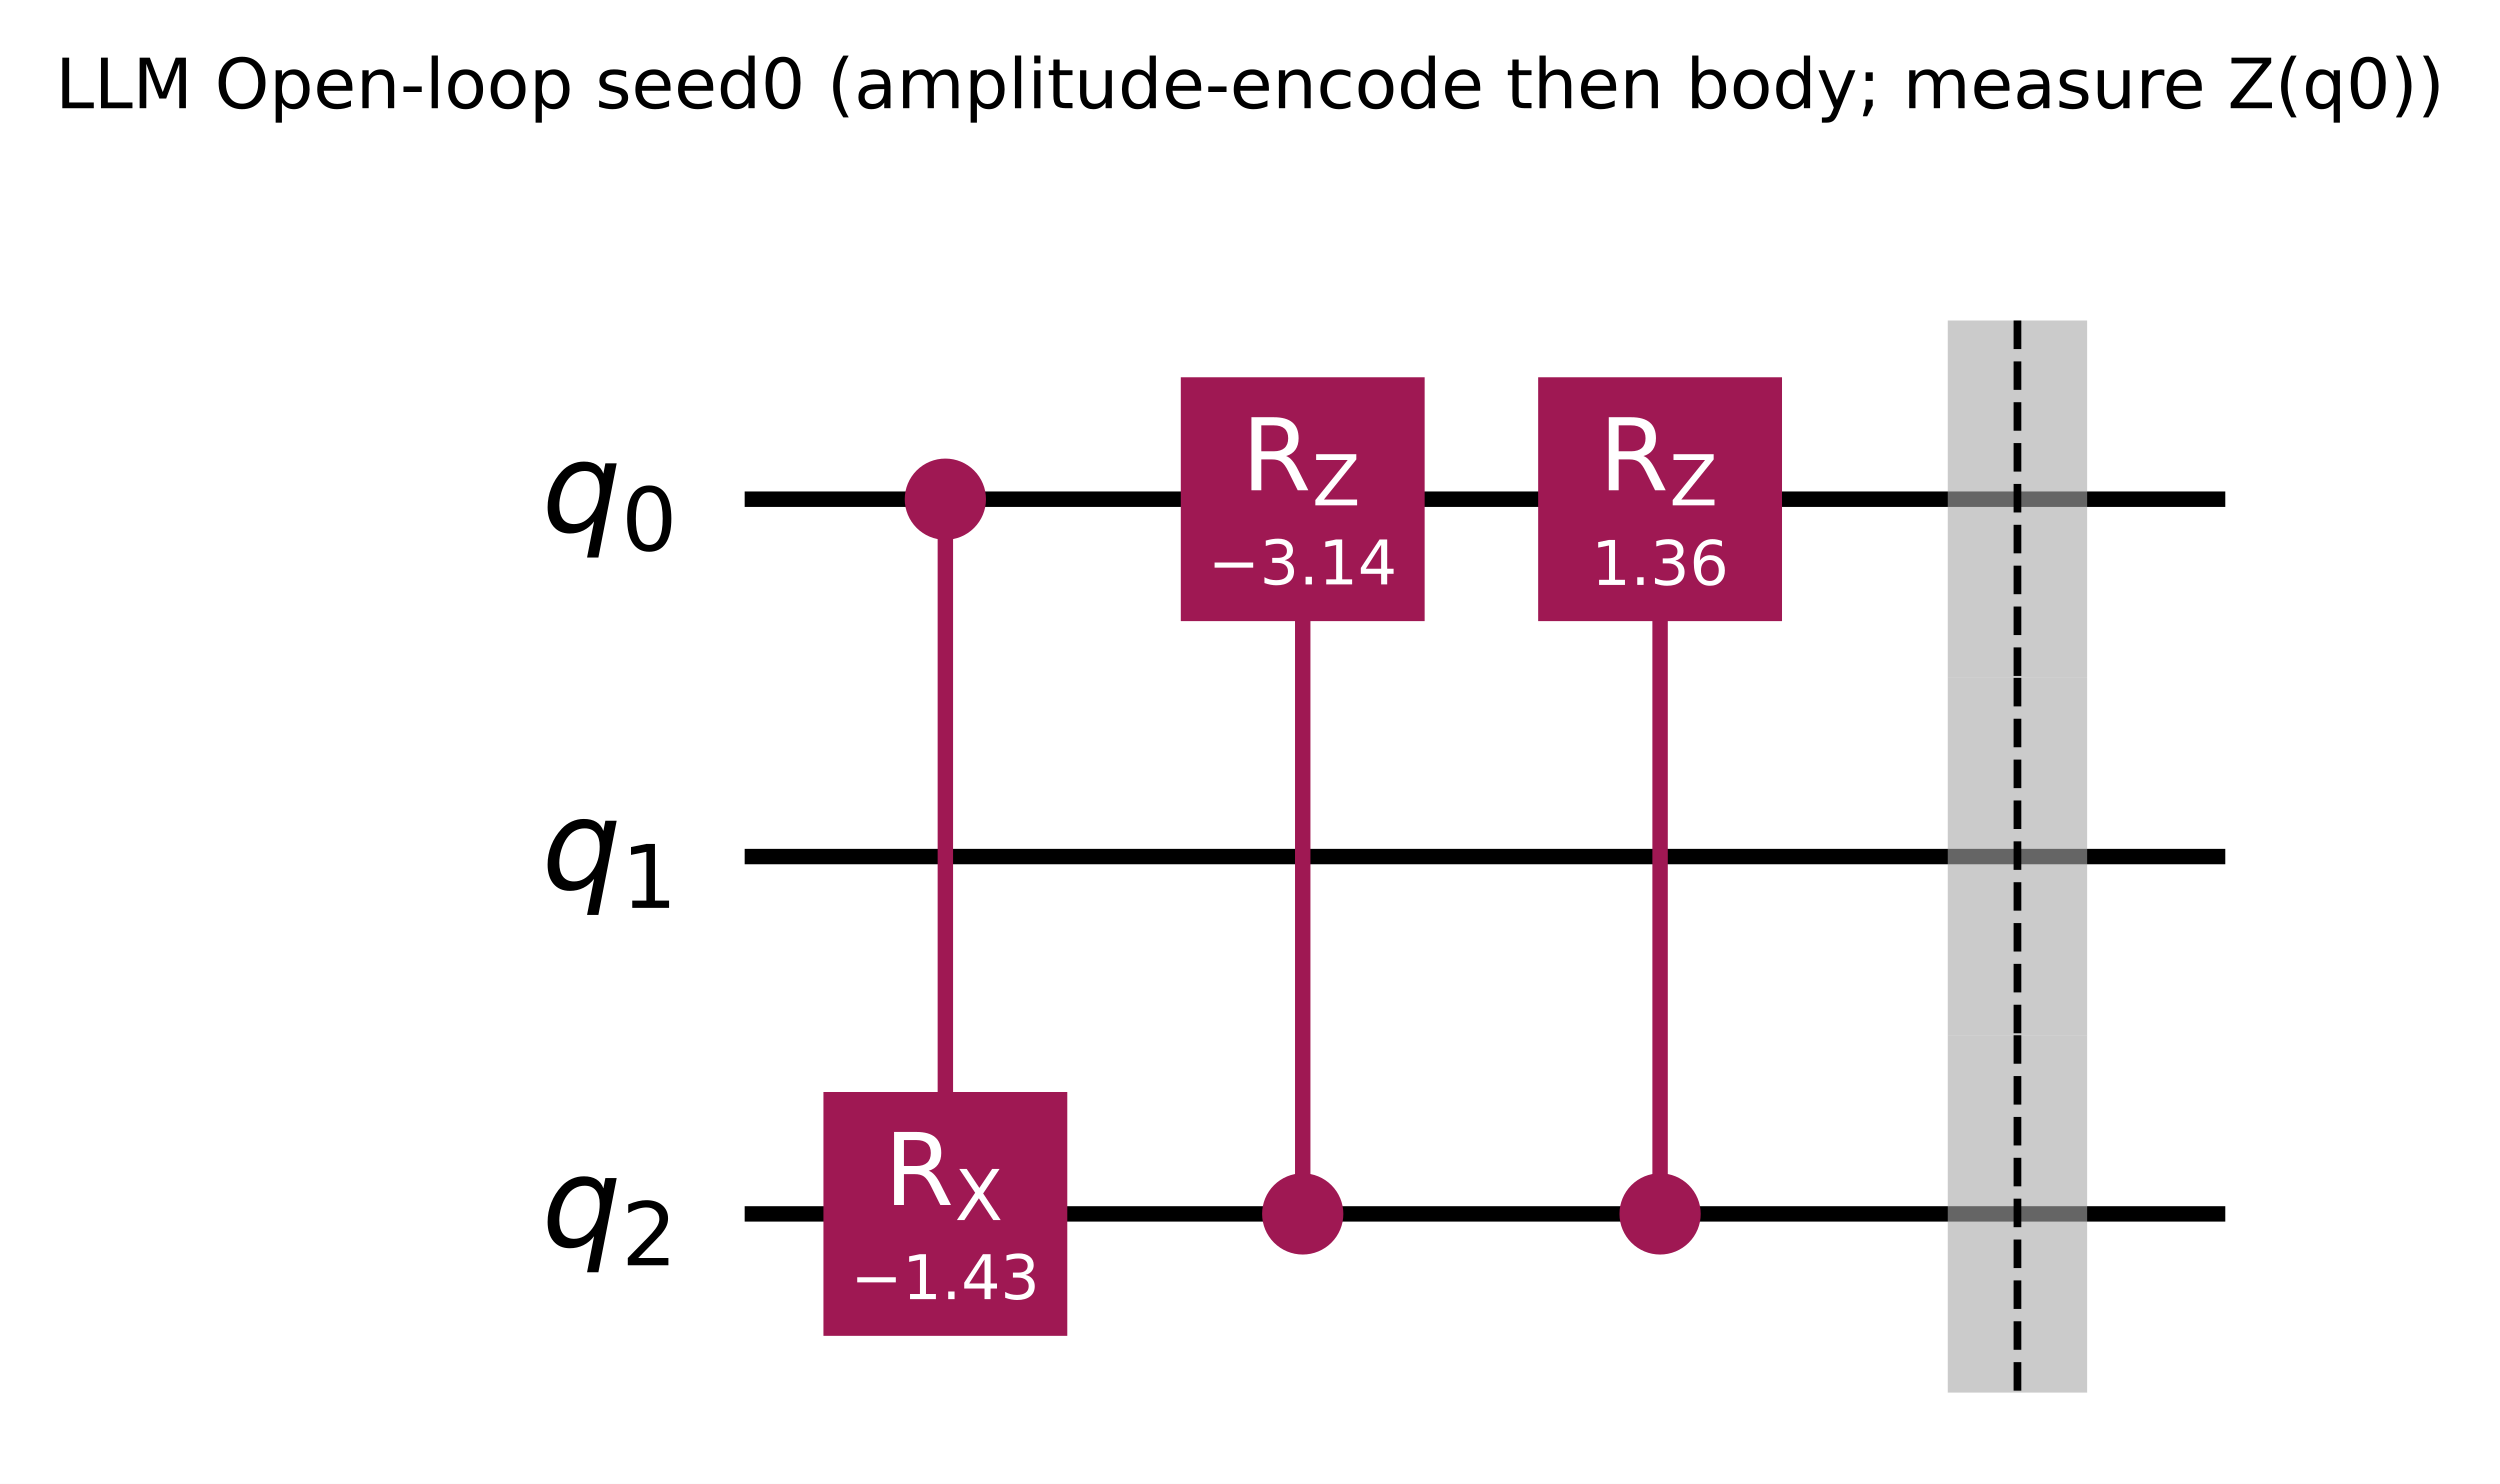
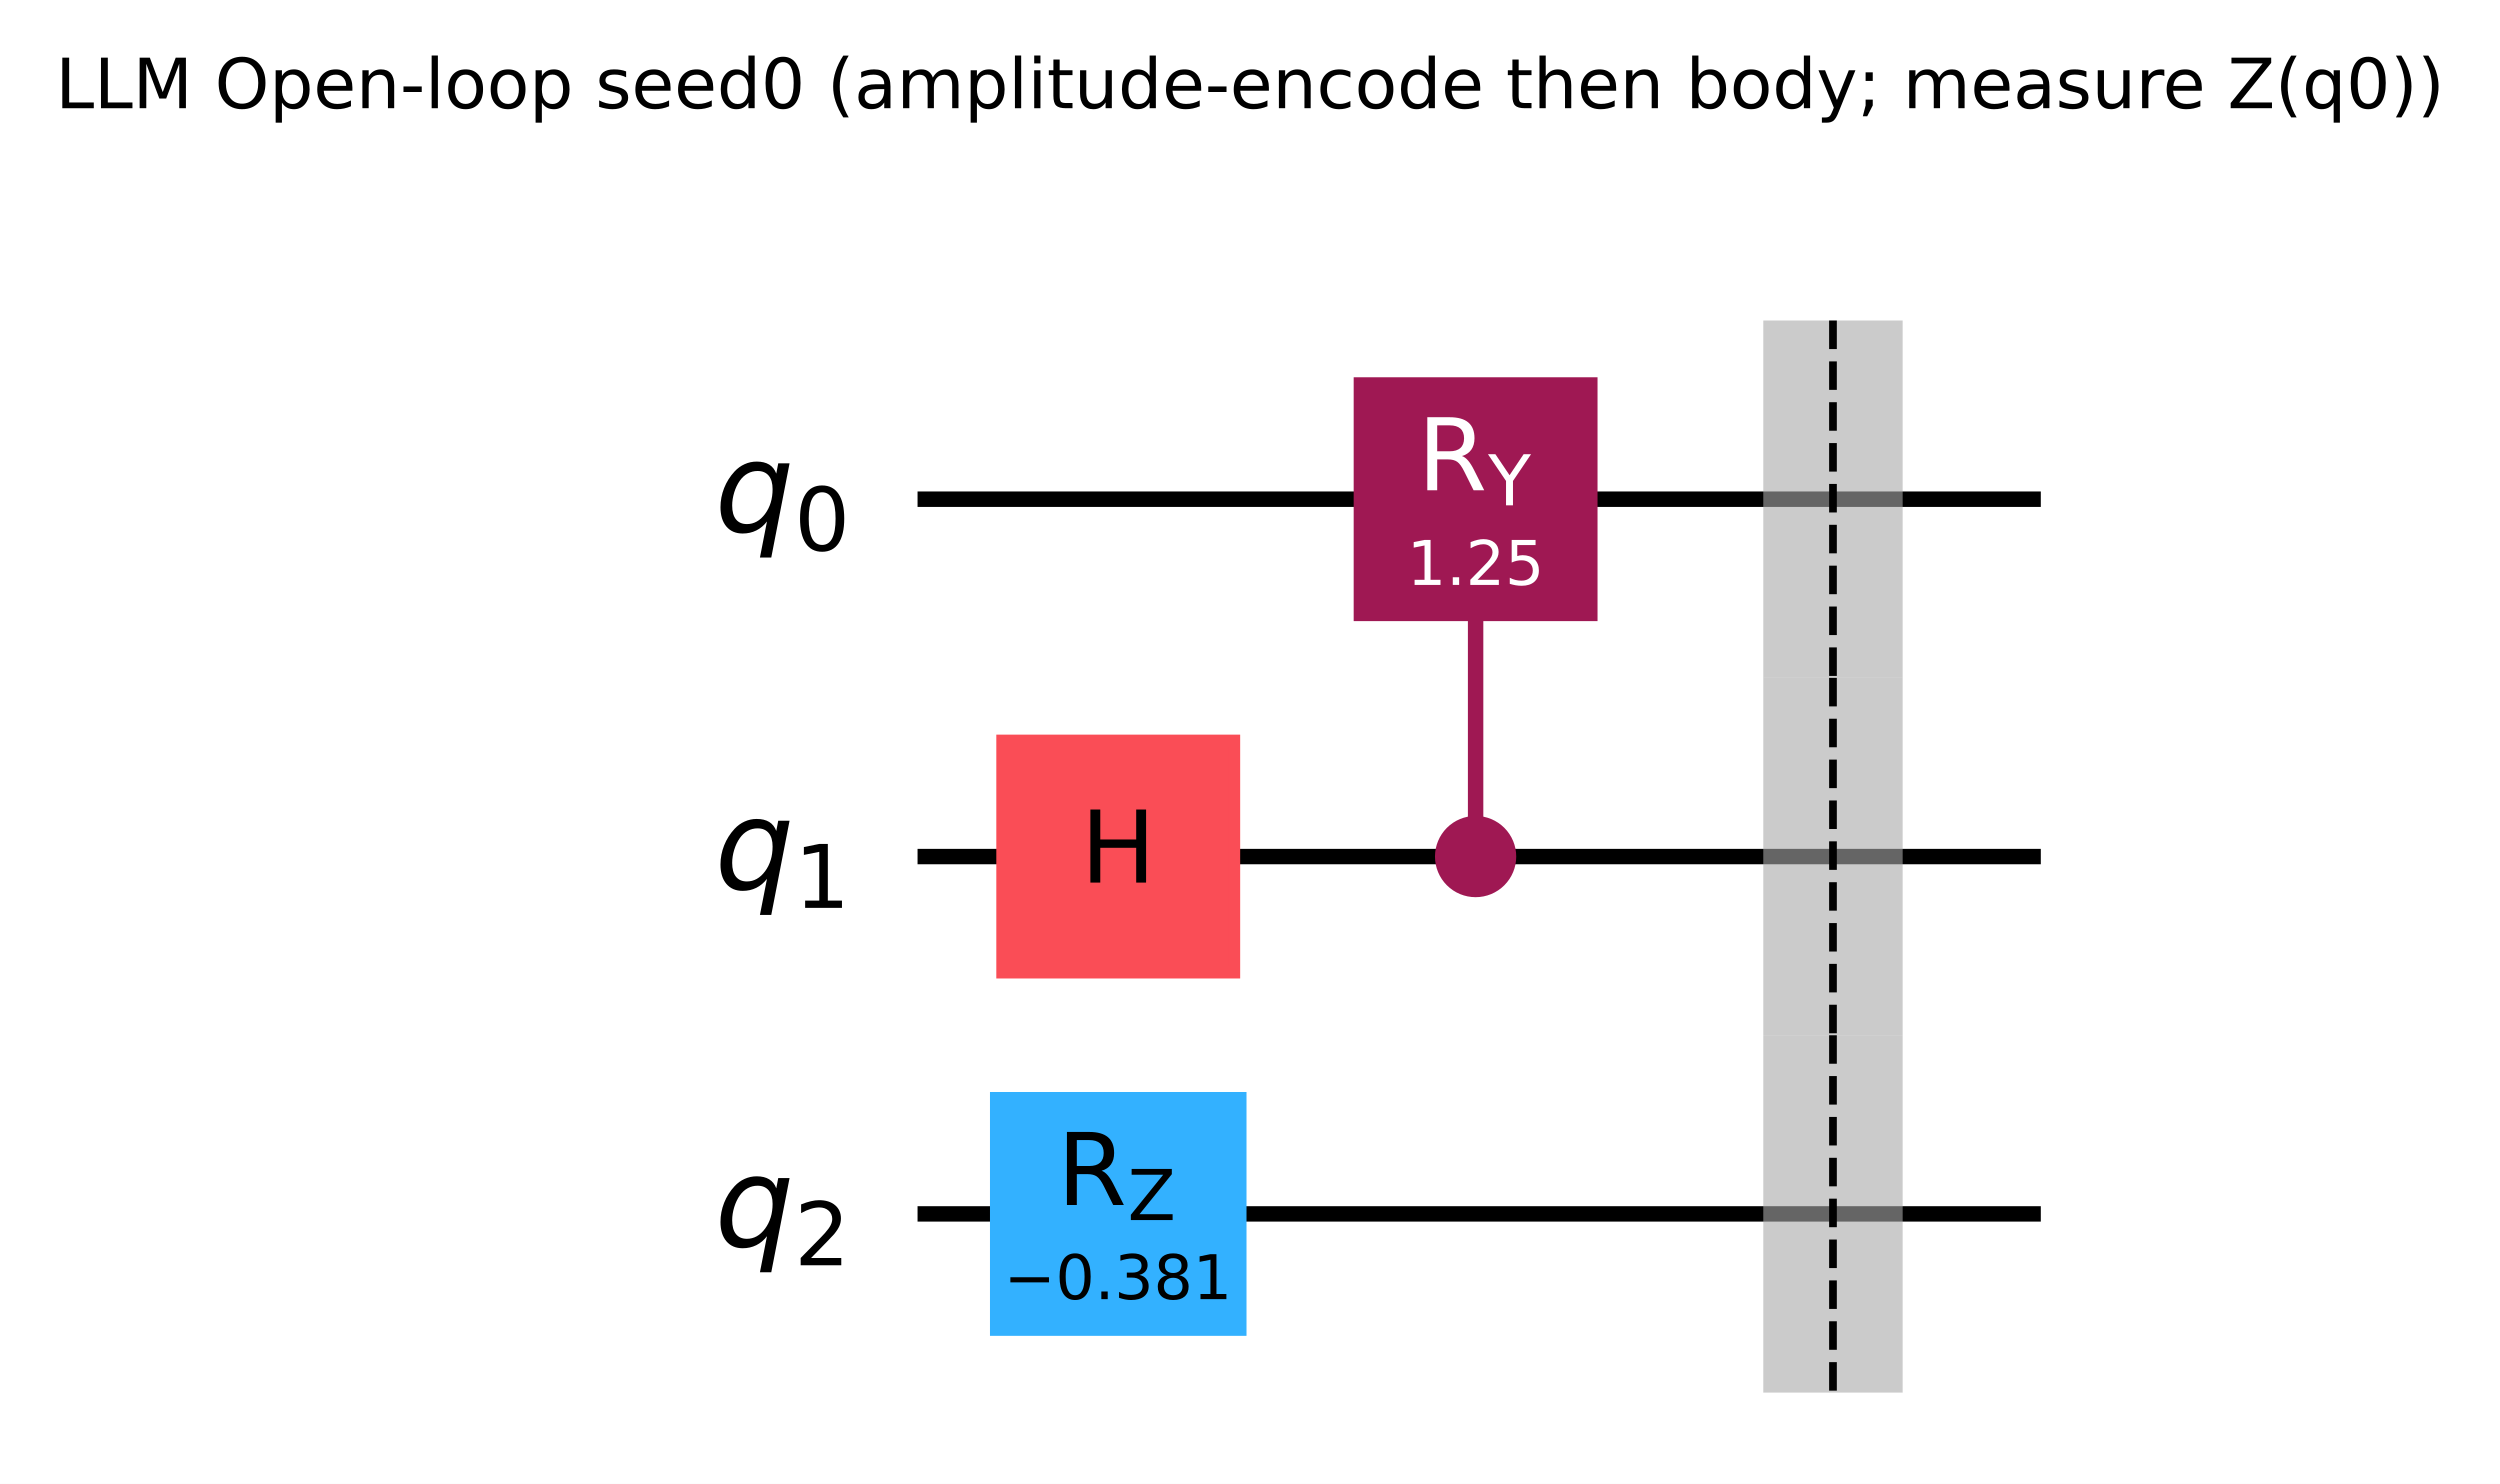
<svg xmlns="http://www.w3.org/2000/svg" xmlns:xlink="http://www.w3.org/1999/xlink" width="324.278pt" height="192.472pt" viewBox="0 0 324.278 192.472" version="1.1">
  <defs>
    <style type="text/css">*{stroke-linejoin: round; stroke-linecap: butt}</style>
  </defs>
  <g id="figure_1">
    <g id="patch_1">
      <path d="M 0 192.472  L 324.278 192.472  L 324.278 0  L 0 0  z " style="fill: #ffffff" />
    </g>
    <g id="axes_1">
      <g id="line2d_1">
-         <path d="M 97.593 64.751  L 287.644 64.751  " clip-path="url(#pd29ba0689f)" style="fill: none; stroke: #000000; stroke-width: 2; stroke-linecap: square" />
+         <path d="M 120.017 64.751  L 263.715 64.751  " clip-path="url(#p7094bb5e85)" style="fill: none; stroke: #000000; stroke-width: 2; stroke-linecap: square" />
      </g>
      <g id="line2d_2">
-         <path d="M 97.593 111.105  L 287.644 111.105  " clip-path="url(#pd29ba0689f)" style="fill: none; stroke: #000000; stroke-width: 2; stroke-linecap: square" />
+         <path d="M 120.017 111.105  L 263.715 111.105  " clip-path="url(#p7094bb5e85)" style="fill: none; stroke: #000000; stroke-width: 2; stroke-linecap: square" />
      </g>
      <g id="line2d_3">
-         <path d="M 97.593 157.459  L 287.644 157.459  " clip-path="url(#pd29ba0689f)" style="fill: none; stroke: #000000; stroke-width: 2; stroke-linecap: square" />
+         <path d="M 120.017 157.459  L 263.715 157.459  " clip-path="url(#p7094bb5e85)" style="fill: none; stroke: #000000; stroke-width: 2; stroke-linecap: square" />
      </g>
      <g id="patch_2">
-         <path d="M 92.957 41.574  L -1065.892 41.574  L -1065.892 226.99  L 92.957 226.99  z " clip-path="url(#pd29ba0689f)" style="fill: #ffffff; stroke: #ffffff; stroke-width: 1.5; stroke-linejoin: miter" />
+         <path d="M 115.382 41.574  L -1043.468 41.574  L -1043.468 226.99  L 115.382 226.99  z " clip-path="url(#p7094bb5e85)" style="fill: #ffffff; stroke: #ffffff; stroke-width: 1.5; stroke-linejoin: miter" />
      </g>
      <g id="line2d_4">
-         <path d="M 122.624 157.459  L 122.624 64.751  " clip-path="url(#pd29ba0689f)" style="fill: none; stroke: #9f1853; stroke-width: 2; stroke-linecap: square" />
-       </g>
-       <g id="line2d_5">
-         <path d="M 168.978 157.459  L 168.978 64.751  " clip-path="url(#pd29ba0689f)" style="fill: none; stroke: #9f1853; stroke-width: 2; stroke-linecap: square" />
-       </g>
-       <g id="line2d_6">
-         <path d="M 215.332 157.459  L 215.332 64.751  " clip-path="url(#pd29ba0689f)" style="fill: none; stroke: #9f1853; stroke-width: 2; stroke-linecap: square" />
+         <path d="M 191.403 111.105  L 191.403 64.751  " clip-path="url(#p7094bb5e85)" style="fill: none; stroke: #9f1853; stroke-width: 2; stroke-linecap: square" />
      </g>
      <g id="patch_3">
-         <path d="M 252.647 87.928  L 270.725 87.928  L 270.725 41.574  L 252.647 41.574  z " clip-path="url(#pd29ba0689f)" style="fill: #a8a8a8; opacity: 0.6" />
+         <path d="M 228.718 87.928  L 246.796 87.928  L 246.796 41.574  L 228.718 41.574  z " clip-path="url(#p7094bb5e85)" style="fill: #a8a8a8; opacity: 0.6" />
      </g>
      <g id="patch_4">
-         <path d="M 252.647 134.282  L 270.725 134.282  L 270.725 87.928  L 252.647 87.928  z " clip-path="url(#pd29ba0689f)" style="fill: #a8a8a8; opacity: 0.6" />
+         <path d="M 228.718 134.282  L 246.796 134.282  L 246.796 87.928  L 228.718 87.928  z " clip-path="url(#p7094bb5e85)" style="fill: #a8a8a8; opacity: 0.6" />
      </g>
      <g id="patch_5">
-         <path d="M 252.647 180.636  L 270.725 180.636  L 270.725 134.282  L 252.647 134.282  z " clip-path="url(#pd29ba0689f)" style="fill: #a8a8a8; opacity: 0.6" />
+         <path d="M 228.718 180.636  L 246.796 180.636  L 246.796 134.282  L 228.718 134.282  z " clip-path="url(#p7094bb5e85)" style="fill: #a8a8a8; opacity: 0.6" />
      </g>
      <g id="patch_6">
-         <path d="M 122.624 69.271  C 123.823 69.271 124.972 68.795 125.82 67.947  C 126.667 67.099 127.144 65.95 127.144 64.751  C 127.144 63.553 126.667 62.403 125.82 61.555  C 124.972 60.708 123.823 60.232 122.624 60.232  C 121.425 60.232 120.276 60.708 119.428 61.555  C 118.581 62.403 118.105 63.553 118.105 64.751  C 118.105 65.95 118.581 67.099 119.428 67.947  C 120.276 68.795 121.425 69.271 122.624 69.271  z " clip-path="url(#pd29ba0689f)" style="fill: #9f1853; stroke: #9f1853; stroke-width: 1.5; stroke-linejoin: miter" />
+         <path d="M 129.983 126.17  L 160.114 126.17  L 160.114 96.04  L 129.983 96.04  z " clip-path="url(#p7094bb5e85)" style="fill: #fa4d56; stroke: #fa4d56; stroke-width: 1.5; stroke-linejoin: miter" />
      </g>
      <g id="patch_7">
-         <path d="M 107.559 172.524  L 137.689 172.524  L 137.689 142.394  L 107.559 142.394  z " clip-path="url(#pd29ba0689f)" style="fill: #9f1853; stroke: #9f1853; stroke-width: 1.5; stroke-linejoin: miter" />
+         <path d="M 129.161 172.524  L 160.936 172.524  L 160.936 142.394  L 129.161 142.394  z " clip-path="url(#p7094bb5e85)" style="fill: #33b1ff; stroke: #33b1ff; stroke-width: 1.5; stroke-linejoin: miter" />
      </g>
      <g id="patch_8">
-         <path d="M 168.978 161.979  C 170.177 161.979 171.326 161.503 172.174 160.655  C 173.021 159.807 173.498 158.658 173.498 157.459  C 173.498 156.261 173.021 155.111 172.174 154.263  C 171.326 153.416 170.177 152.94 168.978 152.94  C 167.779 152.94 166.63 153.416 165.782 154.263  C 164.935 155.111 164.459 156.261 164.459 157.459  C 164.459 158.658 164.935 159.807 165.782 160.655  C 166.63 161.503 167.779 161.979 168.978 161.979  z " clip-path="url(#pd29ba0689f)" style="fill: #9f1853; stroke: #9f1853; stroke-width: 1.5; stroke-linejoin: miter" />
+         <path d="M 191.403 115.625  C 192.601 115.625 193.751 115.149 194.598 114.301  C 195.446 113.453 195.922 112.304 195.922 111.105  C 195.922 109.907 195.446 108.757 194.598 107.909  C 193.751 107.062 192.601 106.586 191.403 106.586  C 190.204 106.586 189.054 107.062 188.207 107.909  C 187.359 108.757 186.883 109.907 186.883 111.105  C 186.883 112.304 187.359 113.453 188.207 114.301  C 189.054 115.149 190.204 115.625 191.403 115.625  z " clip-path="url(#p7094bb5e85)" style="fill: #9f1853; stroke: #9f1853; stroke-width: 1.5; stroke-linejoin: miter" />
      </g>
      <g id="patch_9">
-         <path d="M 153.913 79.816  L 184.043 79.816  L 184.043 49.686  L 153.913 49.686  z " clip-path="url(#pd29ba0689f)" style="fill: #9f1853; stroke: #9f1853; stroke-width: 1.5; stroke-linejoin: miter" />
-       </g>
-       <g id="patch_10">
-         <path d="M 215.332 161.979  C 216.531 161.979 217.68 161.503 218.528 160.655  C 219.375 159.807 219.852 158.658 219.852 157.459  C 219.852 156.261 219.375 155.111 218.528 154.263  C 217.68 153.416 216.531 152.94 215.332 152.94  C 214.133 152.94 212.984 153.416 212.136 154.263  C 211.289 155.111 210.813 156.261 210.813 157.459  C 210.813 158.658 211.289 159.807 212.136 160.655  C 212.984 161.503 214.133 161.979 215.332 161.979  z " clip-path="url(#pd29ba0689f)" style="fill: #9f1853; stroke: #9f1853; stroke-width: 1.5; stroke-linejoin: miter" />
-       </g>
-       <g id="patch_11">
-         <path d="M 200.267 79.816  L 230.397 79.816  L 230.397 49.686  L 200.267 49.686  z " clip-path="url(#pd29ba0689f)" style="fill: #9f1853; stroke: #9f1853; stroke-width: 1.5; stroke-linejoin: miter" />
+         <path d="M 176.337 79.816  L 206.468 79.816  L 206.468 49.686  L 176.337 49.686  z " clip-path="url(#p7094bb5e85)" style="fill: #9f1853; stroke: #9f1853; stroke-width: 1.5; stroke-linejoin: miter" />
      </g>
      <g id="text_1">
-         <g clip-path="url(#pd29ba0689f)">
-           <g transform="translate(70.28459 68.97239) scale(0.1625 -0.1625)">
+         <g clip-path="url(#p7094bb5e85)">
+           <g transform="translate(92.70909 68.97239) scale(0.1625 -0.1625)">
            <defs>
              <path id="DejaVuSans-Oblique-54" d="M 2669 525  Q 2438 222 2123 65  Q 1809 -91 1428 -91  Q 897 -91 595 267  Q 294 625 294 1253  Q 294 1759 480 2231  Q 666 2703 1013 3078  Q 1238 3322 1530 3453  Q 1822 3584 2144 3584  Q 2531 3584 2781 3431  Q 3031 3278 3144 2969  L 3244 3494  L 3822 3494  L 2888 -1319  L 2309 -1319  L 2669 525  z M 891 1338  Q 891 875 1084 633  Q 1278 391 1644 391  Q 2188 391 2572 911  Q 2956 1431 2956 2175  Q 2956 2625 2757 2864  Q 2559 3103 2188 3103  Q 1916 3103 1684 2976  Q 1453 2850 1281 2606  Q 1100 2350 995 2006  Q 891 1663 891 1338  z " transform="scale(0.015625)" />
              <path id="DejaVuSans-13" d="M 2034 4250  Q 1547 4250 1301 3770  Q 1056 3291 1056 2328  Q 1056 1369 1301 889  Q 1547 409 2034 409  Q 2525 409 2770 889  Q 3016 1369 3016 2328  Q 3016 3291 2770 3770  Q 2525 4250 2034 4250  z M 2034 4750  Q 2819 4750 3233 4129  Q 3647 3509 3647 2328  Q 3647 1150 3233 529  Q 2819 -91 2034 -91  Q 1250 -91 836 529  Q 422 1150 422 2328  Q 422 3509 836 4129  Q 1250 4750 2034 4750  z " transform="scale(0.015625)" />
            </defs>
            <use xlink:href="#DejaVuSans-Oblique-54" />
            <use xlink:href="#DejaVuSans-13" transform="translate(63.47656 -14.99995) scale(0.7)" />
          </g>
        </g>
      </g>
      <g id="text_2">
-         <g clip-path="url(#pd29ba0689f)">
-           <g transform="translate(70.28459 115.3264) scale(0.1625 -0.1625)">
+         <g clip-path="url(#p7094bb5e85)">
+           <g transform="translate(92.70909 115.3264) scale(0.1625 -0.1625)">
            <defs>
              <path id="DejaVuSans-14" d="M 794 531  L 1825 531  L 1825 4091  L 703 3866  L 703 4441  L 1819 4666  L 2450 4666  L 2450 531  L 3481 531  L 3481 0  L 794 0  L 794 531  z " transform="scale(0.015625)" />
            </defs>
            <use xlink:href="#DejaVuSans-Oblique-54" />
            <use xlink:href="#DejaVuSans-14" transform="translate(63.47656 -14.99995) scale(0.7)" />
          </g>
        </g>
      </g>
      <g id="text_3">
-         <g clip-path="url(#pd29ba0689f)">
-           <g transform="translate(70.28459 161.6804) scale(0.1625 -0.1625)">
+         <g clip-path="url(#p7094bb5e85)">
+           <g transform="translate(92.70909 161.6804) scale(0.1625 -0.1625)">
            <defs>
              <path id="DejaVuSans-15" d="M 1228 531  L 3431 531  L 3431 0  L 469 0  L 469 531  Q 828 903 1448 1529  Q 2069 2156 2228 2338  Q 2531 2678 2651 2914  Q 2772 3150 2772 3378  Q 2772 3750 2511 3984  Q 2250 4219 1831 4219  Q 1534 4219 1204 4116  Q 875 4013 500 3803  L 500 4441  Q 881 4594 1212 4672  Q 1544 4750 1819 4750  Q 2544 4750 2975 4387  Q 3406 4025 3406 3419  Q 3406 3131 3298 2873  Q 3191 2616 2906 2266  Q 2828 2175 2409 1742  Q 1991 1309 1228 531  z " transform="scale(0.015625)" />
            </defs>
            <use xlink:href="#DejaVuSans-Oblique-54" />
            <use xlink:href="#DejaVuSans-15" transform="translate(63.47656 -14.99995) scale(0.7)" />
          </g>
        </g>
      </g>
      <g id="text_4">
-         <g clip-path="url(#pd29ba0689f)">
-           <g style="fill: #ffffff" transform="translate(110.344 168.5764) scale(0.08 -0.08)">
+         <g clip-path="url(#p7094bb5e85)">
+           <g transform="translate(140.1603 114.4822) scale(0.13 -0.13)">
+             <defs>
+               <path id="DejaVuSans-2b" d="M 628 4666  L 1259 4666  L 1259 2753  L 3553 2753  L 3553 4666  L 4184 4666  L 4184 0  L 3553 0  L 3553 2222  L 1259 2222  L 1259 0  L 628 0  L 628 4666  z " transform="scale(0.015625)" />
+             </defs>
+             <use xlink:href="#DejaVuSans-2b" />
+           </g>
+         </g>
+       </g>
+       <g id="text_5">
+         <g clip-path="url(#p7094bb5e85)">
+           <g transform="translate(130.2085 168.5764) scale(0.08 -0.08)">
            <defs>
              <path id="DejaVuSans-c9c" d="M 678 2272  L 4684 2272  L 4684 1741  L 678 1741  L 678 2272  z " transform="scale(0.015625)" />
              <path id="DejaVuSans-11" d="M 684 794  L 1344 794  L 1344 0  L 684 0  L 684 794  z " transform="scale(0.015625)" />
-               <path id="DejaVuSans-17" d="M 2419 4116  L 825 1625  L 2419 1625  L 2419 4116  z M 2253 4666  L 3047 4666  L 3047 1625  L 3713 1625  L 3713 1100  L 3047 1100  L 3047 0  L 2419 0  L 2419 1100  L 313 1100  L 313 1709  L 2253 4666  z " transform="scale(0.015625)" />
              <path id="DejaVuSans-16" d="M 2597 2516  Q 3050 2419 3304 2112  Q 3559 1806 3559 1356  Q 3559 666 3084 287  Q 2609 -91 1734 -91  Q 1441 -91 1130 -33  Q 819 25 488 141  L 488 750  Q 750 597 1062 519  Q 1375 441 1716 441  Q 2309 441 2620 675  Q 2931 909 2931 1356  Q 2931 1769 2642 2001  Q 2353 2234 1838 2234  L 1294 2234  L 1294 2753  L 1863 2753  Q 2328 2753 2575 2939  Q 2822 3125 2822 3475  Q 2822 3834 2567 4026  Q 2313 4219 1838 4219  Q 1578 4219 1281 4162  Q 984 4106 628 3988  L 628 4550  Q 988 4650 1302 4700  Q 1616 4750 1894 4750  Q 2613 4750 3031 4423  Q 3450 4097 3450 3541  Q 3450 3153 3228 2886  Q 3006 2619 2597 2516  z " transform="scale(0.015625)" />
+               <path id="DejaVuSans-1b" d="M 2034 2216  Q 1584 2216 1326 1975  Q 1069 1734 1069 1313  Q 1069 891 1326 650  Q 1584 409 2034 409  Q 2484 409 2743 651  Q 3003 894 3003 1313  Q 3003 1734 2745 1975  Q 2488 2216 2034 2216  z M 1403 2484  Q 997 2584 770 2862  Q 544 3141 544 3541  Q 544 4100 942 4425  Q 1341 4750 2034 4750  Q 2731 4750 3128 4425  Q 3525 4100 3525 3541  Q 3525 3141 3298 2862  Q 3072 2584 2669 2484  Q 3125 2378 3379 2068  Q 3634 1759 3634 1313  Q 3634 634 3220 271  Q 2806 -91 2034 -91  Q 1263 -91 848 271  Q 434 634 434 1313  Q 434 1759 690 2068  Q 947 2378 1403 2484  z M 1172 3481  Q 1172 3119 1398 2916  Q 1625 2713 2034 2713  Q 2441 2713 2670 2916  Q 2900 3119 2900 3481  Q 2900 3844 2670 4047  Q 2441 4250 2034 4250  Q 1625 4250 1398 4047  Q 1172 3844 1172 3481  z " transform="scale(0.015625)" />
            </defs>
            <use xlink:href="#DejaVuSans-c9c" transform="translate(0 0.78125)" />
-             <use xlink:href="#DejaVuSans-14" transform="translate(83.78906 0.78125)" />
+             <use xlink:href="#DejaVuSans-13" transform="translate(83.78906 0.78125)" />
            <use xlink:href="#DejaVuSans-11" transform="translate(147.4121 0.78125)" />
-             <use xlink:href="#DejaVuSans-17" transform="translate(179.1992 0.78125)" />
-             <use xlink:href="#DejaVuSans-16" transform="translate(242.8223 0.78125)" />
-           </g>
-         </g>
-       </g>
-       <g id="text_5">
-         <g clip-path="url(#pd29ba0689f)">
-           <g style="fill: #ffffff" transform="translate(114.694 156.3166) scale(0.13 -0.13)">
+             <use xlink:href="#DejaVuSans-16" transform="translate(179.1992 0.78125)" />
+             <use xlink:href="#DejaVuSans-1b" transform="translate(242.8223 0.78125)" />
+             <use xlink:href="#DejaVuSans-14" transform="translate(306.4453 0.78125)" />
+           </g>
+         </g>
+       </g>
+       <g id="text_6">
+         <g clip-path="url(#p7094bb5e85)">
+           <g transform="translate(137.1185 156.3166) scale(0.13 -0.13)">
            <defs>
              <path id="DejaVuSans-35" d="M 2841 2188  Q 3044 2119 3236 1894  Q 3428 1669 3622 1275  L 4263 0  L 3584 0  L 2988 1197  Q 2756 1666 2539 1819  Q 2322 1972 1947 1972  L 1259 1972  L 1259 0  L 628 0  L 628 4666  L 2053 4666  Q 2853 4666 3247 4331  Q 3641 3997 3641 3322  Q 3641 2881 3436 2590  Q 3231 2300 2841 2188  z M 1259 4147  L 1259 2491  L 2053 2491  Q 2509 2491 2742 2702  Q 2975 2913 2975 3322  Q 2975 3731 2742 3939  Q 2509 4147 2053 4147  L 1259 4147  z " transform="scale(0.015625)" />
-               <path id="DejaVuSans-3b" d="M 403 4666  L 1081 4666  L 2241 2931  L 3406 4666  L 4084 4666  L 2584 2425  L 4184 0  L 3506 0  L 2194 1984  L 872 0  L 191 0  L 1856 2491  L 403 4666  z " transform="scale(0.015625)" />
-             </defs>
-             <use xlink:href="#DejaVuSans-35" transform="translate(0 0.09375)" />
-             <use xlink:href="#DejaVuSans-3b" transform="translate(70.43945 -14.9062) scale(0.7)" />
-           </g>
-         </g>
-       </g>
-       <g id="text_6">
-         <g clip-path="url(#pd29ba0689f)">
-           <g style="fill: #ffffff" transform="translate(156.698 75.86835) scale(0.08 -0.08)">
-             <use xlink:href="#DejaVuSans-c9c" transform="translate(0 0.78125)" />
-             <use xlink:href="#DejaVuSans-16" transform="translate(83.78906 0.78125)" />
-             <use xlink:href="#DejaVuSans-11" transform="translate(147.4121 0.78125)" />
-             <use xlink:href="#DejaVuSans-14" transform="translate(179.1992 0.78125)" />
-             <use xlink:href="#DejaVuSans-17" transform="translate(242.8223 0.78125)" />
-           </g>
-         </g>
-       </g>
-       <g id="text_7">
-         <g clip-path="url(#pd29ba0689f)">
-           <g style="fill: #ffffff" transform="translate(161.048 63.60864) scale(0.13 -0.13)">
-             <defs>
              <path id="DejaVuSans-3d" d="M 359 4666  L 4025 4666  L 4025 4184  L 1075 531  L 4097 531  L 4097 0  L 288 0  L 288 481  L 3238 4134  L 359 4134  L 359 4666  z " transform="scale(0.015625)" />
            </defs>
            <use xlink:href="#DejaVuSans-35" transform="translate(0 0.09375)" />
            <use xlink:href="#DejaVuSans-3d" transform="translate(70.43945 -14.9062) scale(0.7)" />
          </g>
        </g>
      </g>
-       <g id="text_8">
-         <g clip-path="url(#pd29ba0689f)">
-           <g style="fill: #ffffff" transform="translate(206.4258 75.86835) scale(0.08 -0.08)">
-             <defs>
-               <path id="DejaVuSans-19" d="M 2113 2584  Q 1688 2584 1439 2293  Q 1191 2003 1191 1497  Q 1191 994 1439 701  Q 1688 409 2113 409  Q 2538 409 2786 701  Q 3034 994 3034 1497  Q 3034 2003 2786 2293  Q 2538 2584 2113 2584  z M 3366 4563  L 3366 3988  Q 3128 4100 2886 4159  Q 2644 4219 2406 4219  Q 1781 4219 1451 3797  Q 1122 3375 1075 2522  Q 1259 2794 1537 2939  Q 1816 3084 2150 3084  Q 2853 3084 3261 2657  Q 3669 2231 3669 1497  Q 3669 778 3244 343  Q 2819 -91 2113 -91  Q 1303 -91 875 529  Q 447 1150 447 2328  Q 447 3434 972 4092  Q 1497 4750 2381 4750  Q 2619 4750 2861 4703  Q 3103 4656 3366 4563  z " transform="scale(0.015625)" />
+       <g id="text_7">
+         <g clip-path="url(#p7094bb5e85)">
+           <g style="fill: #ffffff" transform="translate(182.4963 75.86835) scale(0.08 -0.08)">
+             <defs>
+               <path id="DejaVuSans-18" d="M 691 4666  L 3169 4666  L 3169 4134  L 1269 4134  L 1269 2991  Q 1406 3038 1543 3061  Q 1681 3084 1819 3084  Q 2600 3084 3056 2656  Q 3513 2228 3513 1497  Q 3513 744 3044 326  Q 2575 -91 1722 -91  Q 1428 -91 1123 -41  Q 819 9 494 109  L 494 744  Q 775 591 1075 516  Q 1375 441 1709 441  Q 2250 441 2565 725  Q 2881 1009 2881 1497  Q 2881 1984 2565 2268  Q 2250 2553 1709 2553  Q 1456 2553 1204 2497  Q 953 2441 691 2322  L 691 4666  z " transform="scale(0.015625)" />
            </defs>
            <use xlink:href="#DejaVuSans-14" />
            <use xlink:href="#DejaVuSans-11" transform="translate(63.625 0)" />
-             <use xlink:href="#DejaVuSans-16" transform="translate(95.40625 0)" />
-             <use xlink:href="#DejaVuSans-19" transform="translate(159.0312 0)" />
-           </g>
-         </g>
-       </g>
-       <g id="text_9">
-         <g clip-path="url(#pd29ba0689f)">
-           <g style="fill: #ffffff" transform="translate(207.402 63.60864) scale(0.13 -0.13)">
+             <use xlink:href="#DejaVuSans-15" transform="translate(95.40625 0)" />
+             <use xlink:href="#DejaVuSans-18" transform="translate(159.0312 0)" />
+           </g>
+         </g>
+       </g>
+       <g id="text_8">
+         <g clip-path="url(#p7094bb5e85)">
+           <g style="fill: #ffffff" transform="translate(183.8625 63.60864) scale(0.13 -0.13)">
+             <defs>
+               <path id="DejaVuSans-3c" d="M -13 4666  L 666 4666  L 1959 2747  L 3244 4666  L 3922 4666  L 2272 2222  L 2272 0  L 1638 0  L 1638 2222  L -13 4666  z " transform="scale(0.015625)" />
+             </defs>
            <use xlink:href="#DejaVuSans-35" transform="translate(0 0.09375)" />
-             <use xlink:href="#DejaVuSans-3d" transform="translate(70.43945 -14.9062) scale(0.7)" />
-           </g>
-         </g>
+             <use xlink:href="#DejaVuSans-3c" transform="translate(70.43945 -14.9062) scale(0.7)" />
+           </g>
+         </g>
+       </g>
+       <g id="line2d_5">
+         <path d="M 237.757 41.574  L 237.757 87.928  " clip-path="url(#p7094bb5e85)" style="fill: none; stroke-dasharray: 3.7,1.6; stroke-dashoffset: 0; stroke: #000000" />
+       </g>
+       <g id="line2d_6">
+         <path d="M 237.757 87.928  L 237.757 134.282  " clip-path="url(#p7094bb5e85)" style="fill: none; stroke-dasharray: 3.7,1.6; stroke-dashoffset: 0; stroke: #000000" />
      </g>
      <g id="line2d_7">
-         <path d="M 261.686 41.574  L 261.686 87.928  " clip-path="url(#pd29ba0689f)" style="fill: none; stroke-dasharray: 3.7,1.6; stroke-dashoffset: 0; stroke: #000000" />
-       </g>
-       <g id="line2d_8">
-         <path d="M 261.686 87.928  L 261.686 134.282  " clip-path="url(#pd29ba0689f)" style="fill: none; stroke-dasharray: 3.7,1.6; stroke-dashoffset: 0; stroke: #000000" />
-       </g>
-       <g id="line2d_9">
-         <path d="M 261.686 134.282  L 261.686 180.636  " clip-path="url(#pd29ba0689f)" style="fill: none; stroke-dasharray: 3.7,1.6; stroke-dashoffset: 0; stroke: #000000" />
+         <path d="M 237.757 134.282  L 237.757 180.636  " clip-path="url(#p7094bb5e85)" style="fill: none; stroke-dasharray: 3.7,1.6; stroke-dashoffset: 0; stroke: #000000" />
      </g>
    </g>
-     <g id="text_10">
+     <g id="text_9">
      <g transform="translate(7.2 14.03859) scale(0.09 -0.09)">
        <defs>
          <path id="DejaVuSans-2f" d="M 628 4666  L 1259 4666  L 1259 531  L 3531 531  L 3531 0  L 628 0  L 628 4666  z " transform="scale(0.015625)" />
          <path id="DejaVuSans-30" d="M 628 4666  L 1569 4666  L 2759 1491  L 3956 4666  L 4897 4666  L 4897 0  L 4281 0  L 4281 4097  L 3078 897  L 2444 897  L 1241 4097  L 1241 0  L 628 0  L 628 4666  z " transform="scale(0.015625)" />
          <path id="DejaVuSans-3" transform="scale(0.015625)" />
          <path id="DejaVuSans-32" d="M 2522 4238  Q 1834 4238 1429 3725  Q 1025 3213 1025 2328  Q 1025 1447 1429 934  Q 1834 422 2522 422  Q 3209 422 3611 934  Q 4013 1447 4013 2328  Q 4013 3213 3611 3725  Q 3209 4238 2522 4238  z M 2522 4750  Q 3503 4750 4090 4092  Q 4678 3434 4678 2328  Q 4678 1225 4090 567  Q 3503 -91 2522 -91  Q 1538 -91 948 565  Q 359 1222 359 2328  Q 359 3434 948 4092  Q 1538 4750 2522 4750  z " transform="scale(0.015625)" />
          <path id="DejaVuSans-53" d="M 1159 525  L 1159 -1331  L 581 -1331  L 581 3500  L 1159 3500  L 1159 2969  Q 1341 3281 1617 3432  Q 1894 3584 2278 3584  Q 2916 3584 3314 3078  Q 3713 2572 3713 1747  Q 3713 922 3314 415  Q 2916 -91 2278 -91  Q 1894 -91 1617 61  Q 1341 213 1159 525  z M 3116 1747  Q 3116 2381 2855 2742  Q 2594 3103 2138 3103  Q 1681 3103 1420 2742  Q 1159 2381 1159 1747  Q 1159 1113 1420 752  Q 1681 391 2138 391  Q 2594 391 2855 752  Q 3116 1113 3116 1747  z " transform="scale(0.015625)" />
          <path id="DejaVuSans-48" d="M 3597 1894  L 3597 1613  L 953 1613  Q 991 1019 1311 708  Q 1631 397 2203 397  Q 2534 397 2845 478  Q 3156 559 3463 722  L 3463 178  Q 3153 47 2828 -22  Q 2503 -91 2169 -91  Q 1331 -91 842 396  Q 353 884 353 1716  Q 353 2575 817 3079  Q 1281 3584 2069 3584  Q 2775 3584 3186 3129  Q 3597 2675 3597 1894  z M 3022 2063  Q 3016 2534 2758 2815  Q 2500 3097 2075 3097  Q 1594 3097 1305 2825  Q 1016 2553 972 2059  L 3022 2063  z " transform="scale(0.015625)" />
          <path id="DejaVuSans-51" d="M 3513 2113  L 3513 0  L 2938 0  L 2938 2094  Q 2938 2591 2744 2837  Q 2550 3084 2163 3084  Q 1697 3084 1428 2787  Q 1159 2491 1159 1978  L 1159 0  L 581 0  L 581 3500  L 1159 3500  L 1159 2956  Q 1366 3272 1645 3428  Q 1925 3584 2291 3584  Q 2894 3584 3203 3211  Q 3513 2838 3513 2113  z " transform="scale(0.015625)" />
          <path id="DejaVuSans-10" d="M 313 2009  L 1997 2009  L 1997 1497  L 313 1497  L 313 2009  z " transform="scale(0.015625)" />
          <path id="DejaVuSans-4f" d="M 603 4863  L 1178 4863  L 1178 0  L 603 0  L 603 4863  z " transform="scale(0.015625)" />
          <path id="DejaVuSans-52" d="M 1959 3097  Q 1497 3097 1228 2736  Q 959 2375 959 1747  Q 959 1119 1226 758  Q 1494 397 1959 397  Q 2419 397 2687 759  Q 2956 1122 2956 1747  Q 2956 2369 2687 2733  Q 2419 3097 1959 3097  z M 1959 3584  Q 2709 3584 3137 3096  Q 3566 2609 3566 1747  Q 3566 888 3137 398  Q 2709 -91 1959 -91  Q 1206 -91 779 398  Q 353 888 353 1747  Q 353 2609 779 3096  Q 1206 3584 1959 3584  z " transform="scale(0.015625)" />
          <path id="DejaVuSans-56" d="M 2834 3397  L 2834 2853  Q 2591 2978 2328 3040  Q 2066 3103 1784 3103  Q 1356 3103 1142 2972  Q 928 2841 928 2578  Q 928 2378 1081 2264  Q 1234 2150 1697 2047  L 1894 2003  Q 2506 1872 2764 1633  Q 3022 1394 3022 966  Q 3022 478 2636 193  Q 2250 -91 1575 -91  Q 1294 -91 989 -36  Q 684 19 347 128  L 347 722  Q 666 556 975 473  Q 1284 391 1588 391  Q 1994 391 2212 530  Q 2431 669 2431 922  Q 2431 1156 2273 1281  Q 2116 1406 1581 1522  L 1381 1569  Q 847 1681 609 1914  Q 372 2147 372 2553  Q 372 3047 722 3315  Q 1072 3584 1716 3584  Q 2034 3584 2315 3537  Q 2597 3491 2834 3397  z " transform="scale(0.015625)" />
          <path id="DejaVuSans-47" d="M 2906 2969  L 2906 4863  L 3481 4863  L 3481 0  L 2906 0  L 2906 525  Q 2725 213 2448 61  Q 2172 -91 1784 -91  Q 1150 -91 751 415  Q 353 922 353 1747  Q 353 2572 751 3078  Q 1150 3584 1784 3584  Q 2172 3584 2448 3432  Q 2725 3281 2906 2969  z M 947 1747  Q 947 1113 1208 752  Q 1469 391 1925 391  Q 2381 391 2643 752  Q 2906 1113 2906 1747  Q 2906 2381 2643 2742  Q 2381 3103 1925 3103  Q 1469 3103 1208 2742  Q 947 2381 947 1747  z " transform="scale(0.015625)" />
          <path id="DejaVuSans-b" d="M 1984 4856  Q 1566 4138 1362 3434  Q 1159 2731 1159 2009  Q 1159 1288 1364 580  Q 1569 -128 1984 -844  L 1484 -844  Q 1016 -109 783 600  Q 550 1309 550 2009  Q 550 2706 781 3412  Q 1013 4119 1484 4856  L 1984 4856  z " transform="scale(0.015625)" />
          <path id="DejaVuSans-44" d="M 2194 1759  Q 1497 1759 1228 1600  Q 959 1441 959 1056  Q 959 750 1161 570  Q 1363 391 1709 391  Q 2188 391 2477 730  Q 2766 1069 2766 1631  L 2766 1759  L 2194 1759  z M 3341 1997  L 3341 0  L 2766 0  L 2766 531  Q 2569 213 2275 61  Q 1981 -91 1556 -91  Q 1019 -91 701 211  Q 384 513 384 1019  Q 384 1609 779 1909  Q 1175 2209 1959 2209  L 2766 2209  L 2766 2266  Q 2766 2663 2505 2880  Q 2244 3097 1772 3097  Q 1472 3097 1187 3025  Q 903 2953 641 2809  L 641 3341  Q 956 3463 1253 3523  Q 1550 3584 1831 3584  Q 2591 3584 2966 3190  Q 3341 2797 3341 1997  z " transform="scale(0.015625)" />
          <path id="DejaVuSans-50" d="M 3328 2828  Q 3544 3216 3844 3400  Q 4144 3584 4550 3584  Q 5097 3584 5394 3201  Q 5691 2819 5691 2113  L 5691 0  L 5113 0  L 5113 2094  Q 5113 2597 4934 2840  Q 4756 3084 4391 3084  Q 3944 3084 3684 2787  Q 3425 2491 3425 1978  L 3425 0  L 2847 0  L 2847 2094  Q 2847 2600 2669 2842  Q 2491 3084 2119 3084  Q 1678 3084 1418 2786  Q 1159 2488 1159 1978  L 1159 0  L 581 0  L 581 3500  L 1159 3500  L 1159 2956  Q 1356 3278 1631 3431  Q 1906 3584 2284 3584  Q 2666 3584 2933 3390  Q 3200 3197 3328 2828  z " transform="scale(0.015625)" />
          <path id="DejaVuSans-4c" d="M 603 3500  L 1178 3500  L 1178 0  L 603 0  L 603 3500  z M 603 4863  L 1178 4863  L 1178 4134  L 603 4134  L 603 4863  z " transform="scale(0.015625)" />
          <path id="DejaVuSans-57" d="M 1172 4494  L 1172 3500  L 2356 3500  L 2356 3053  L 1172 3053  L 1172 1153  Q 1172 725 1289 603  Q 1406 481 1766 481  L 2356 481  L 2356 0  L 1766 0  Q 1100 0 847 248  Q 594 497 594 1153  L 594 3053  L 172 3053  L 172 3500  L 594 3500  L 594 4494  L 1172 4494  z " transform="scale(0.015625)" />
          <path id="DejaVuSans-58" d="M 544 1381  L 544 3500  L 1119 3500  L 1119 1403  Q 1119 906 1312 657  Q 1506 409 1894 409  Q 2359 409 2629 706  Q 2900 1003 2900 1516  L 2900 3500  L 3475 3500  L 3475 0  L 2900 0  L 2900 538  Q 2691 219 2414 64  Q 2138 -91 1772 -91  Q 1169 -91 856 284  Q 544 659 544 1381  z M 1991 3584  L 1991 3584  z " transform="scale(0.015625)" />
          <path id="DejaVuSans-46" d="M 3122 3366  L 3122 2828  Q 2878 2963 2633 3030  Q 2388 3097 2138 3097  Q 1578 3097 1268 2742  Q 959 2388 959 1747  Q 959 1106 1268 751  Q 1578 397 2138 397  Q 2388 397 2633 464  Q 2878 531 3122 666  L 3122 134  Q 2881 22 2623 -34  Q 2366 -91 2075 -91  Q 1284 -91 818 406  Q 353 903 353 1747  Q 353 2603 823 3093  Q 1294 3584 2113 3584  Q 2378 3584 2631 3529  Q 2884 3475 3122 3366  z " transform="scale(0.015625)" />
          <path id="DejaVuSans-4b" d="M 3513 2113  L 3513 0  L 2938 0  L 2938 2094  Q 2938 2591 2744 2837  Q 2550 3084 2163 3084  Q 1697 3084 1428 2787  Q 1159 2491 1159 1978  L 1159 0  L 581 0  L 581 4863  L 1159 4863  L 1159 2956  Q 1366 3272 1645 3428  Q 1925 3584 2291 3584  Q 2894 3584 3203 3211  Q 3513 2838 3513 2113  z " transform="scale(0.015625)" />
          <path id="DejaVuSans-45" d="M 3116 1747  Q 3116 2381 2855 2742  Q 2594 3103 2138 3103  Q 1681 3103 1420 2742  Q 1159 2381 1159 1747  Q 1159 1113 1420 752  Q 1681 391 2138 391  Q 2594 391 2855 752  Q 3116 1113 3116 1747  z M 1159 2969  Q 1341 3281 1617 3432  Q 1894 3584 2278 3584  Q 2916 3584 3314 3078  Q 3713 2572 3713 1747  Q 3713 922 3314 415  Q 2916 -91 2278 -91  Q 1894 -91 1617 61  Q 1341 213 1159 525  L 1159 0  L 581 0  L 581 4863  L 1159 4863  L 1159 2969  z " transform="scale(0.015625)" />
          <path id="DejaVuSans-5c" d="M 2059 -325  Q 1816 -950 1584 -1140  Q 1353 -1331 966 -1331  L 506 -1331  L 506 -850  L 844 -850  Q 1081 -850 1212 -737  Q 1344 -625 1503 -206  L 1606 56  L 191 3500  L 800 3500  L 1894 763  L 2988 3500  L 3597 3500  L 2059 -325  z " transform="scale(0.015625)" />
          <path id="DejaVuSans-1e" d="M 750 3309  L 1409 3309  L 1409 2516  L 750 2516  L 750 3309  z M 750 794  L 1409 794  L 1409 256  L 897 -744  L 494 -744  L 750 256  L 750 794  z " transform="scale(0.015625)" />
          <path id="DejaVuSans-55" d="M 2631 2963  Q 2534 3019 2420 3045  Q 2306 3072 2169 3072  Q 1681 3072 1420 2755  Q 1159 2438 1159 1844  L 1159 0  L 581 0  L 581 3500  L 1159 3500  L 1159 2956  Q 1341 3275 1631 3429  Q 1922 3584 2338 3584  Q 2397 3584 2469 3576  Q 2541 3569 2628 3553  L 2631 2963  z " transform="scale(0.015625)" />
          <path id="DejaVuSans-54" d="M 947 1747  Q 947 1113 1208 752  Q 1469 391 1925 391  Q 2381 391 2643 752  Q 2906 1113 2906 1747  Q 2906 2381 2643 2742  Q 2381 3103 1925 3103  Q 1469 3103 1208 2742  Q 947 2381 947 1747  z M 2906 525  Q 2725 213 2448 61  Q 2172 -91 1784 -91  Q 1150 -91 751 415  Q 353 922 353 1747  Q 353 2572 751 3078  Q 1150 3584 1784 3584  Q 2172 3584 2448 3432  Q 2725 3281 2906 2969  L 2906 3500  L 3481 3500  L 3481 -1331  L 2906 -1331  L 2906 525  z " transform="scale(0.015625)" />
          <path id="DejaVuSans-c" d="M 513 4856  L 1013 4856  Q 1481 4119 1714 3412  Q 1947 2706 1947 2009  Q 1947 1309 1714 600  Q 1481 -109 1013 -844  L 513 -844  Q 928 -128 1133 580  Q 1338 1288 1338 2009  Q 1338 2731 1133 3434  Q 928 4138 513 4856  z " transform="scale(0.015625)" />
        </defs>
        <use xlink:href="#DejaVuSans-2f" />
        <use xlink:href="#DejaVuSans-2f" transform="translate(55.71875 0)" />
        <use xlink:href="#DejaVuSans-30" transform="translate(111.4375 0)" />
        <use xlink:href="#DejaVuSans-3" transform="translate(197.7188 0)" />
        <use xlink:href="#DejaVuSans-32" transform="translate(229.5 0)" />
        <use xlink:href="#DejaVuSans-53" transform="translate(308.2188 0)" />
        <use xlink:href="#DejaVuSans-48" transform="translate(371.7031 0)" />
        <use xlink:href="#DejaVuSans-51" transform="translate(433.2344 0)" />
        <use xlink:href="#DejaVuSans-10" transform="translate(496.6094 0)" />
        <use xlink:href="#DejaVuSans-4f" transform="translate(532.6875 0)" />
        <use xlink:href="#DejaVuSans-52" transform="translate(560.4688 0)" />
        <use xlink:href="#DejaVuSans-52" transform="translate(621.6562 0)" />
        <use xlink:href="#DejaVuSans-53" transform="translate(682.8438 0)" />
        <use xlink:href="#DejaVuSans-3" transform="translate(746.3281 0)" />
        <use xlink:href="#DejaVuSans-56" transform="translate(778.1094 0)" />
        <use xlink:href="#DejaVuSans-48" transform="translate(830.2031 0)" />
        <use xlink:href="#DejaVuSans-48" transform="translate(891.7344 0)" />
        <use xlink:href="#DejaVuSans-47" transform="translate(953.2656 0)" />
        <use xlink:href="#DejaVuSans-13" transform="translate(1016.75 0)" />
        <use xlink:href="#DejaVuSans-3" transform="translate(1080.375 0)" />
        <use xlink:href="#DejaVuSans-b" transform="translate(1112.156 0)" />
        <use xlink:href="#DejaVuSans-44" transform="translate(1151.172 0)" />
        <use xlink:href="#DejaVuSans-50" transform="translate(1212.453 0)" />
        <use xlink:href="#DejaVuSans-53" transform="translate(1309.859 0)" />
        <use xlink:href="#DejaVuSans-4f" transform="translate(1373.344 0)" />
        <use xlink:href="#DejaVuSans-4c" transform="translate(1401.125 0)" />
        <use xlink:href="#DejaVuSans-57" transform="translate(1428.906 0)" />
        <use xlink:href="#DejaVuSans-58" transform="translate(1468.109 0)" />
        <use xlink:href="#DejaVuSans-47" transform="translate(1531.484 0)" />
        <use xlink:href="#DejaVuSans-48" transform="translate(1594.969 0)" />
        <use xlink:href="#DejaVuSans-10" transform="translate(1656.5 0)" />
        <use xlink:href="#DejaVuSans-48" transform="translate(1692.578 0)" />
        <use xlink:href="#DejaVuSans-51" transform="translate(1754.109 0)" />
        <use xlink:href="#DejaVuSans-46" transform="translate(1817.484 0)" />
        <use xlink:href="#DejaVuSans-52" transform="translate(1872.469 0)" />
        <use xlink:href="#DejaVuSans-47" transform="translate(1933.656 0)" />
        <use xlink:href="#DejaVuSans-48" transform="translate(1997.141 0)" />
        <use xlink:href="#DejaVuSans-3" transform="translate(2058.672 0)" />
        <use xlink:href="#DejaVuSans-57" transform="translate(2090.453 0)" />
        <use xlink:href="#DejaVuSans-4b" transform="translate(2129.656 0)" />
        <use xlink:href="#DejaVuSans-48" transform="translate(2193.031 0)" />
        <use xlink:href="#DejaVuSans-51" transform="translate(2254.562 0)" />
        <use xlink:href="#DejaVuSans-3" transform="translate(2317.938 0)" />
        <use xlink:href="#DejaVuSans-45" transform="translate(2349.719 0)" />
        <use xlink:href="#DejaVuSans-52" transform="translate(2413.203 0)" />
        <use xlink:href="#DejaVuSans-47" transform="translate(2474.391 0)" />
        <use xlink:href="#DejaVuSans-5c" transform="translate(2537.875 0)" />
        <use xlink:href="#DejaVuSans-1e" transform="translate(2597.062 0)" />
        <use xlink:href="#DejaVuSans-3" transform="translate(2630.75 0)" />
        <use xlink:href="#DejaVuSans-50" transform="translate(2662.531 0)" />
        <use xlink:href="#DejaVuSans-48" transform="translate(2759.938 0)" />
        <use xlink:href="#DejaVuSans-44" transform="translate(2821.469 0)" />
        <use xlink:href="#DejaVuSans-56" transform="translate(2882.75 0)" />
        <use xlink:href="#DejaVuSans-58" transform="translate(2934.844 0)" />
        <use xlink:href="#DejaVuSans-55" transform="translate(2998.219 0)" />
        <use xlink:href="#DejaVuSans-48" transform="translate(3037.125 0)" />
        <use xlink:href="#DejaVuSans-3" transform="translate(3098.656 0)" />
        <use xlink:href="#DejaVuSans-3d" transform="translate(3130.438 0)" />
        <use xlink:href="#DejaVuSans-b" transform="translate(3198.938 0)" />
        <use xlink:href="#DejaVuSans-54" transform="translate(3237.953 0)" />
        <use xlink:href="#DejaVuSans-13" transform="translate(3301.438 0)" />
        <use xlink:href="#DejaVuSans-c" transform="translate(3365.062 0)" />
        <use xlink:href="#DejaVuSans-c" transform="translate(3404.078 0)" />
      </g>
    </g>
  </g>
  <defs>
-     <clipPath id="pd29ba0689f">
-       <rect x="40.184" y="27.668" width="252.096" height="157.604" />
+     <clipPath id="p7094bb5e85">
+       <rect x="62.608" y="27.668" width="205.742" height="157.604" />
    </clipPath>
  </defs>
</svg>
